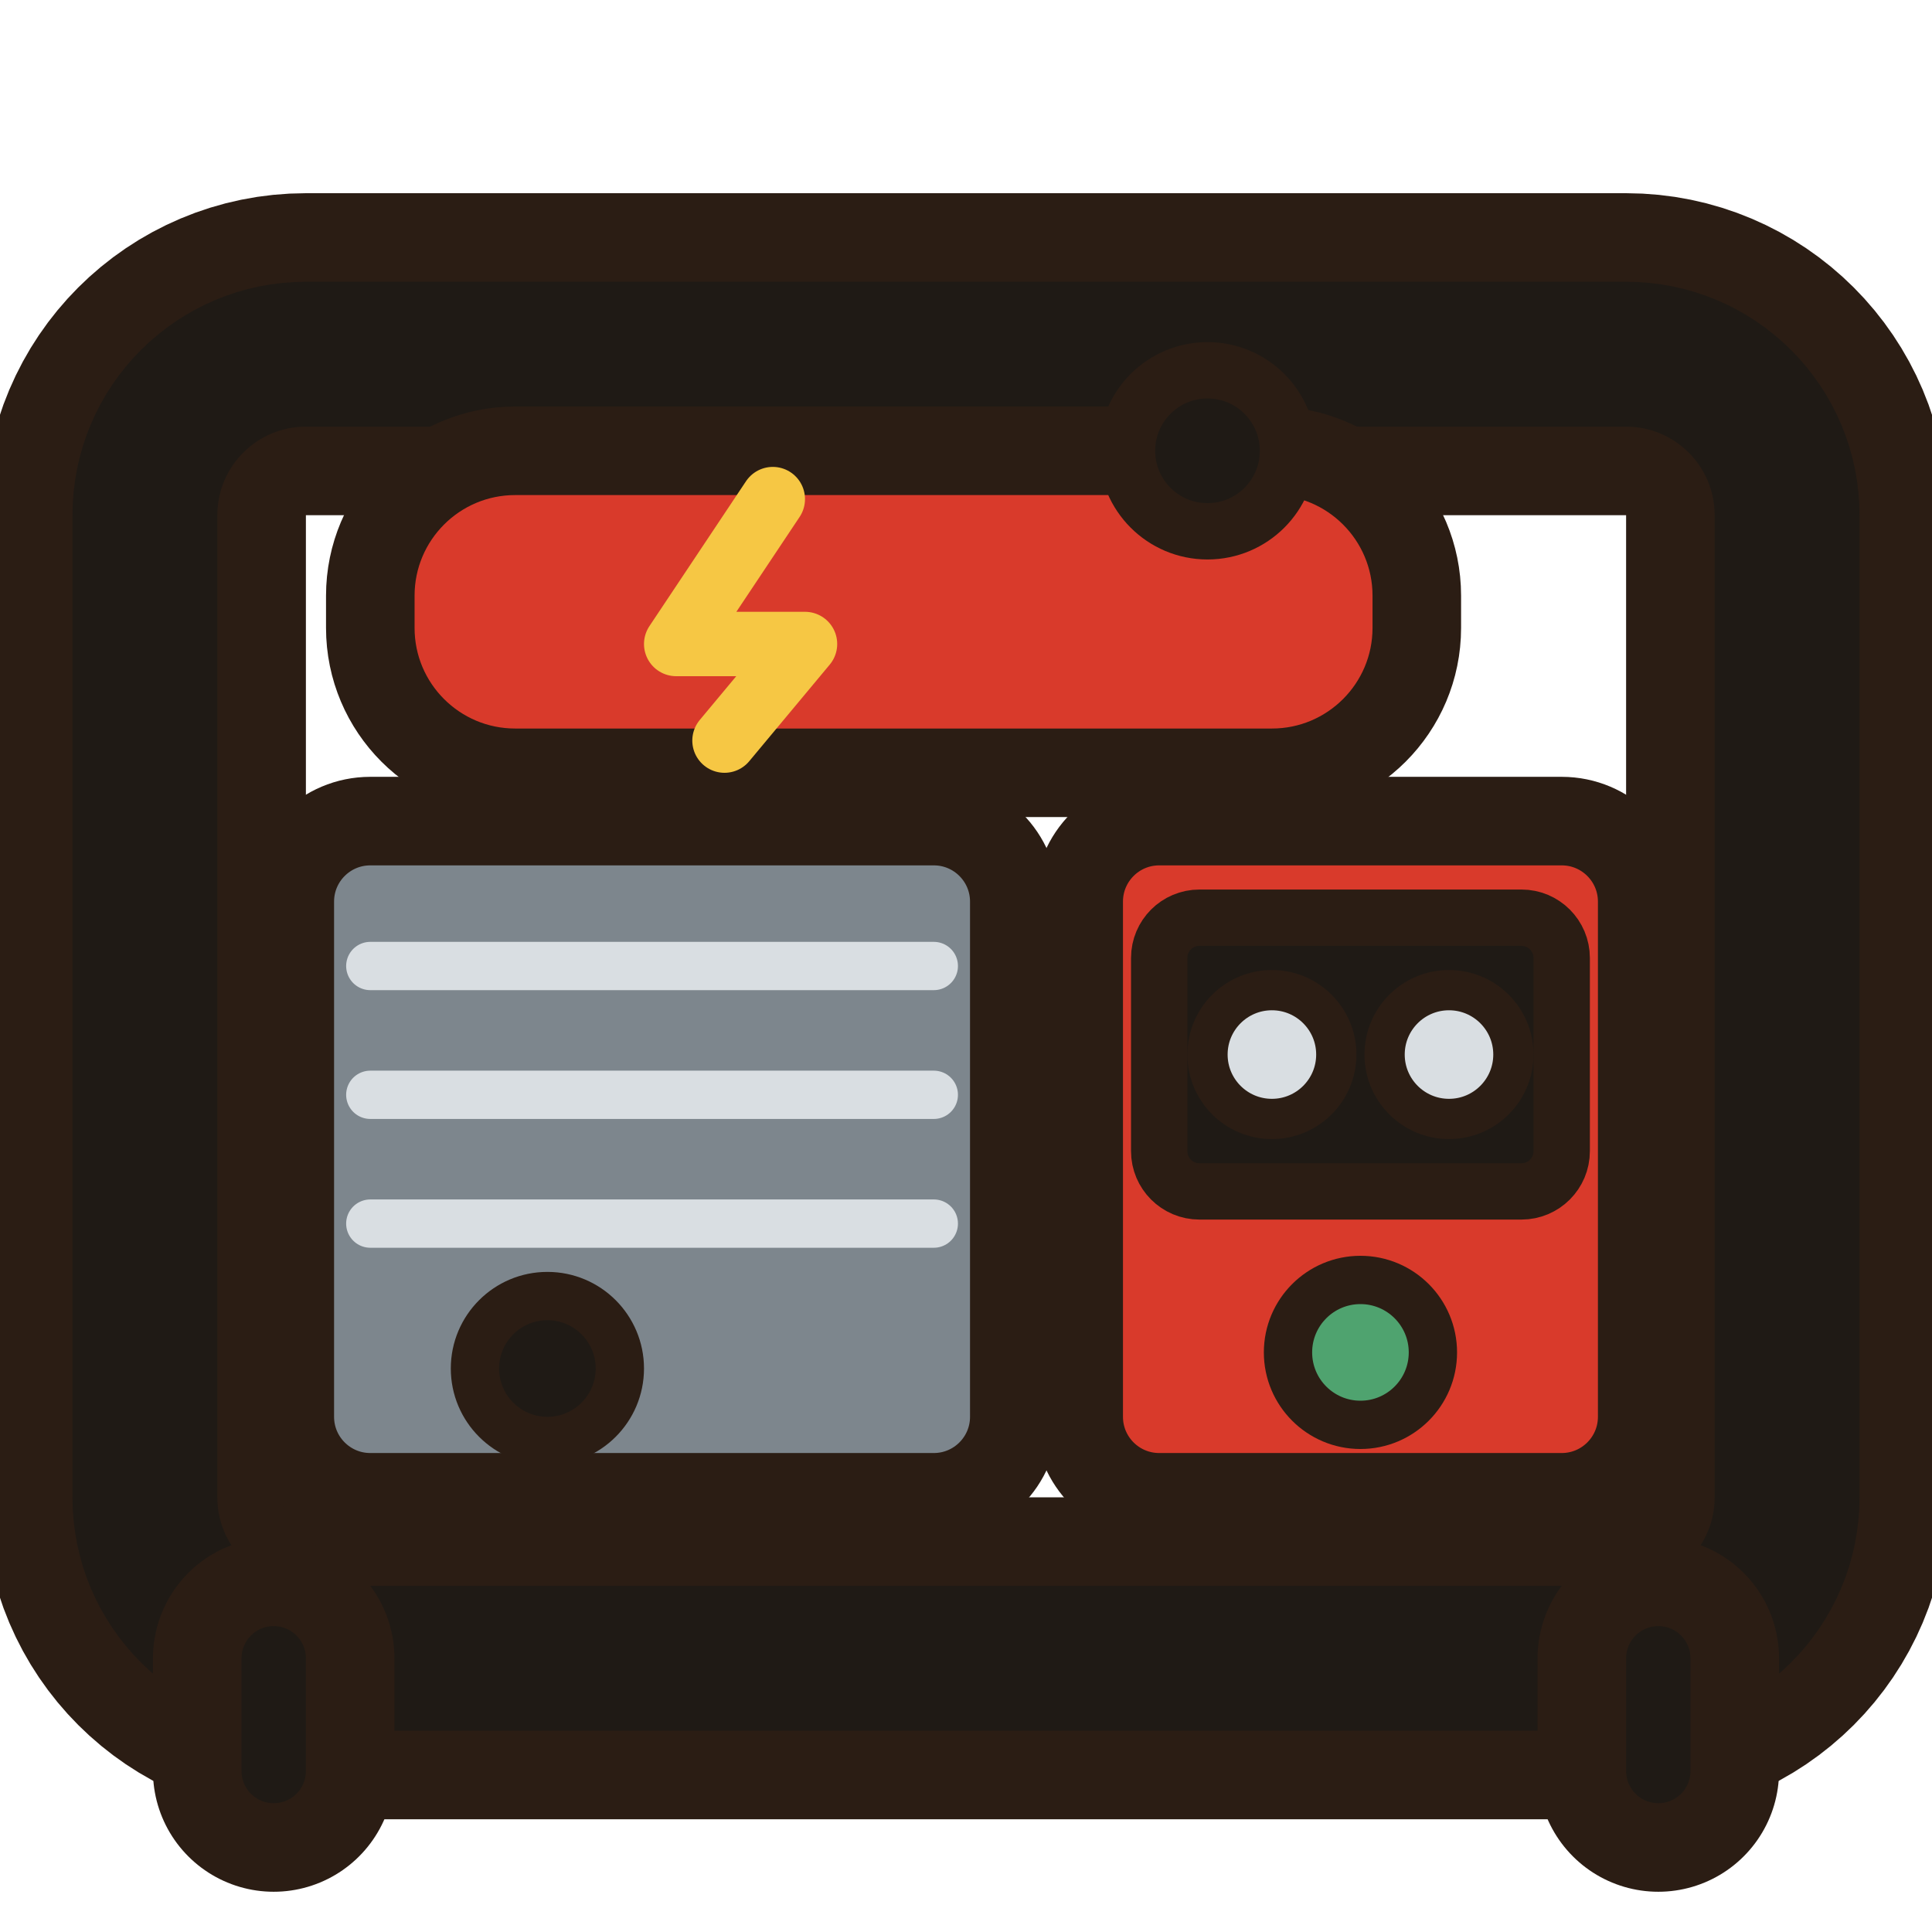
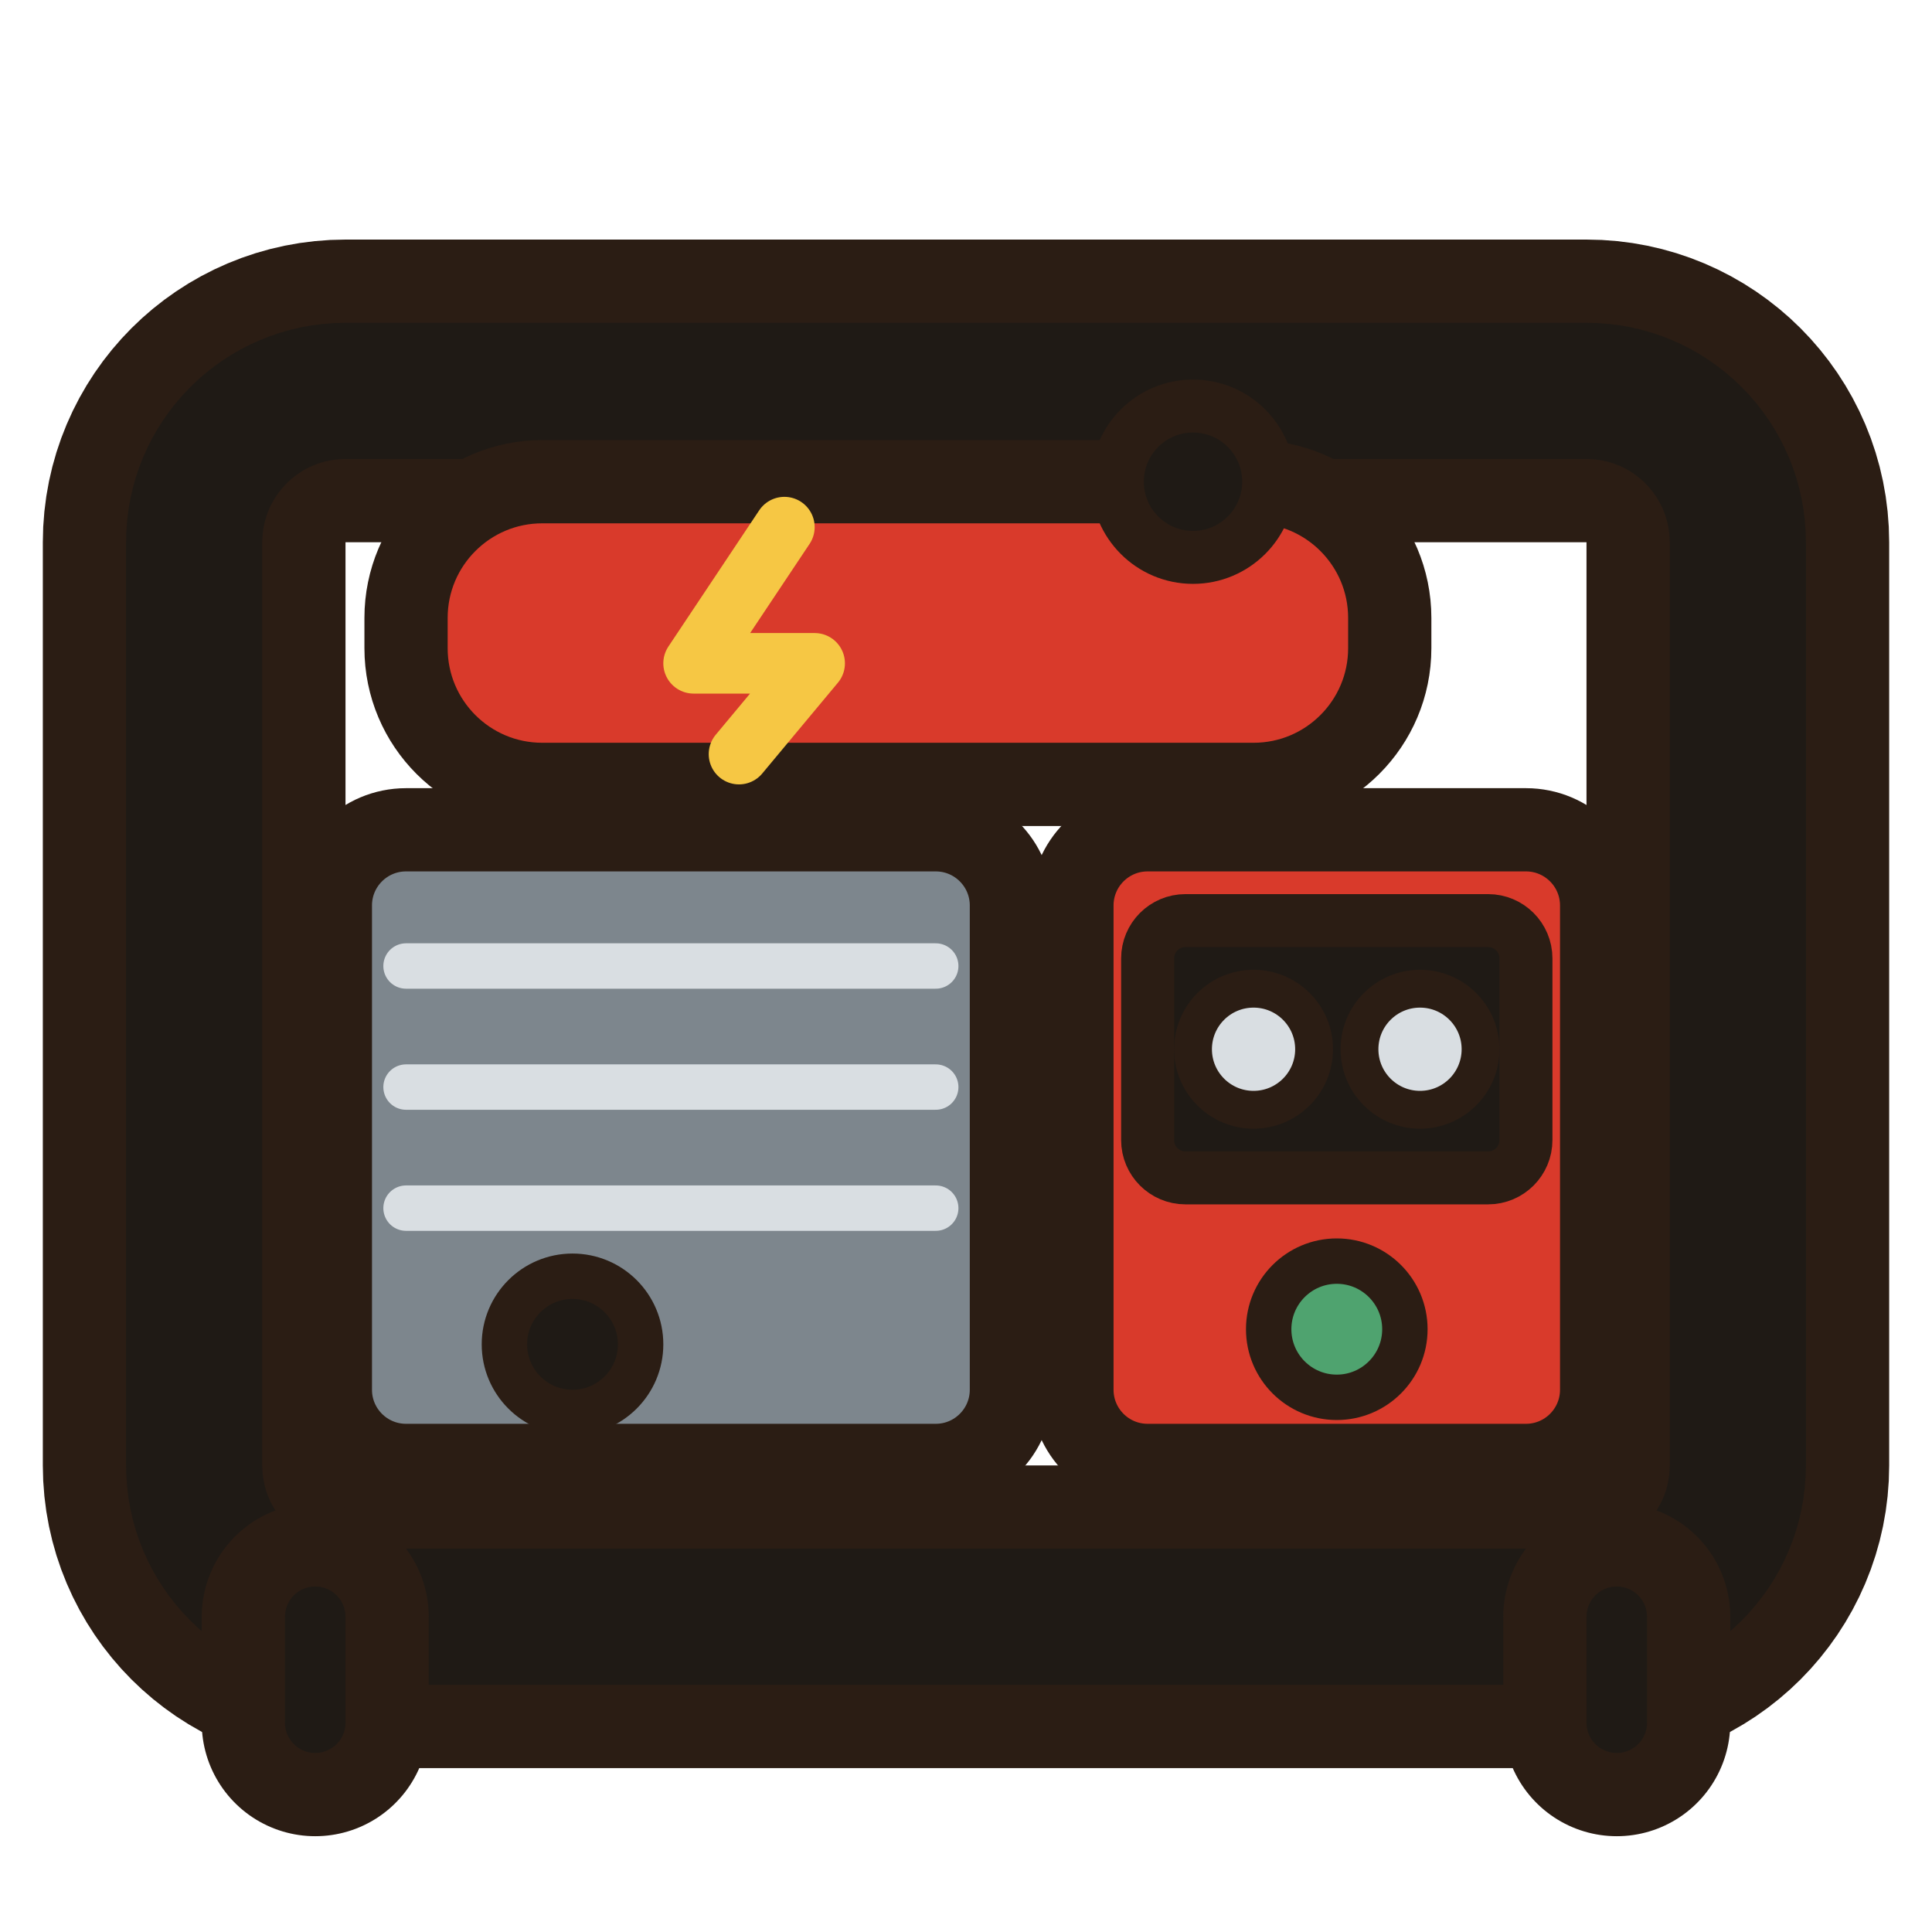
<svg xmlns="http://www.w3.org/2000/svg" width="24" height="24" viewBox="0 0 24 24" fill="none" stroke="currentColor" stroke-width="1.75" stroke-linecap="round" stroke-linejoin="round" class="afroicon afroicon-emoji-groupe-electrogene">
-   <rect x="1.8" y="4.4" width="20.4" height="16.2" rx="2" fill="none" stroke="#2B1D14" stroke-width="4" />
-   <rect x="1.8" y="4.4" width="20.4" height="16.2" rx="2" fill="none" stroke="#1F1A15" stroke-width="1.8" />
-   <rect x="4.6" y="5.6" width="13" height="4" rx="1.8" fill="#D93A2B" stroke="#2B1D14" stroke-width="1.1" />
-   <circle cx="15" cy="5.6" r="1" fill="#1F1A15" stroke="#2B1D14" stroke-width="0.7" />
-   <path d="M9.6 6.2L8.4 8H10L9 9.2" fill="none" stroke="#F6C744" stroke-width="0.8" />
-   <rect x="3.6" y="10.2" width="9" height="8.4" rx="1" fill="#7D868D" stroke="#2B1D14" stroke-width="1.1" />
-   <path d="M4.6 12H11.6M4.6 13.6H11.6M4.6 15.2H11.6" fill="none" stroke="#D9DEE2" stroke-width="0.6" />
-   <circle cx="6.8" cy="17" r="0.9" fill="#1F1A15" stroke="#2B1D14" stroke-width="0.6" />
-   <rect x="13.4" y="10.2" width="7" height="8.4" rx="1" fill="#D93A2B" stroke="#2B1D14" stroke-width="1.1" />
-   <rect x="14.4" y="11.4" width="5" height="3.4" rx="0.5" fill="#1F1A15" stroke="#2B1D14" stroke-width="0.7" />
-   <circle cx="15.8" cy="13.1" r="0.8" fill="#D9DEE2" stroke="#2B1D14" stroke-width="0.5" />
-   <circle cx="18" cy="13.1" r="0.8" fill="#D9DEE2" stroke="#2B1D14" stroke-width="0.5" />
-   <circle cx="16.9" cy="16.8" r="0.9" fill="#4FA36F" stroke="#2B1D14" stroke-width="0.6" />
-   <path d="M3.4 20.6V22M20.6 20.6V22" fill="none" stroke="#2B1D14" stroke-width="3" />
-   <path d="M3.4 20.6V22M20.6 20.6V22" fill="none" stroke="#1F1A15" stroke-width="0.8" />
+   <g transform="translate(12 12) scale(0.94) translate(-12 -12)">
+     <rect x="1.8" y="4.4" width="20.4" height="16.2" rx="2" fill="none" stroke="#2B1D14" stroke-width="4" />
+     <rect x="1.8" y="4.4" width="20.4" height="16.2" rx="2" fill="none" stroke="#1F1A15" stroke-width="1.8" />
+     <rect x="4.6" y="5.6" width="13" height="4" rx="1.8" fill="#D93A2B" stroke="#2B1D14" stroke-width="1.1" />
+     <circle cx="15" cy="5.6" r="1" fill="#1F1A15" stroke="#2B1D14" stroke-width="0.7" />
+     <path d="M9.6 6.2L8.4 8H10L9 9.2" fill="none" stroke="#F6C744" stroke-width="0.8" />
+     <rect x="3.6" y="10.2" width="9" height="8.4" rx="1" fill="#7D868D" stroke="#2B1D14" stroke-width="1.1" />
+     <path d="M4.6 12H11.6M4.6 13.6H11.6M4.6 15.2H11.6" fill="none" stroke="#D9DEE2" stroke-width="0.6" />
+     <circle cx="6.8" cy="17" r="0.9" fill="#1F1A15" stroke="#2B1D14" stroke-width="0.6" />
+     <rect x="13.4" y="10.2" width="7" height="8.4" rx="1" fill="#D93A2B" stroke="#2B1D14" stroke-width="1.1" />
+     <rect x="14.4" y="11.4" width="5" height="3.4" rx="0.5" fill="#1F1A15" stroke="#2B1D14" stroke-width="0.7" />
+     <circle cx="15.8" cy="13.1" r="0.8" fill="#D9DEE2" stroke="#2B1D14" stroke-width="0.5" />
+     <circle cx="18" cy="13.1" r="0.8" fill="#D9DEE2" stroke="#2B1D14" stroke-width="0.5" />
+     <circle cx="16.9" cy="16.8" r="0.9" fill="#4FA36F" stroke="#2B1D14" stroke-width="0.6" />
+     <path d="M3.4 20.6V22M20.6 20.6V22" fill="none" stroke="#2B1D14" stroke-width="3" />
+     <path d="M3.4 20.6V22M20.6 20.6V22" fill="none" stroke="#1F1A15" stroke-width="0.8" />
+   </g>
</svg>
